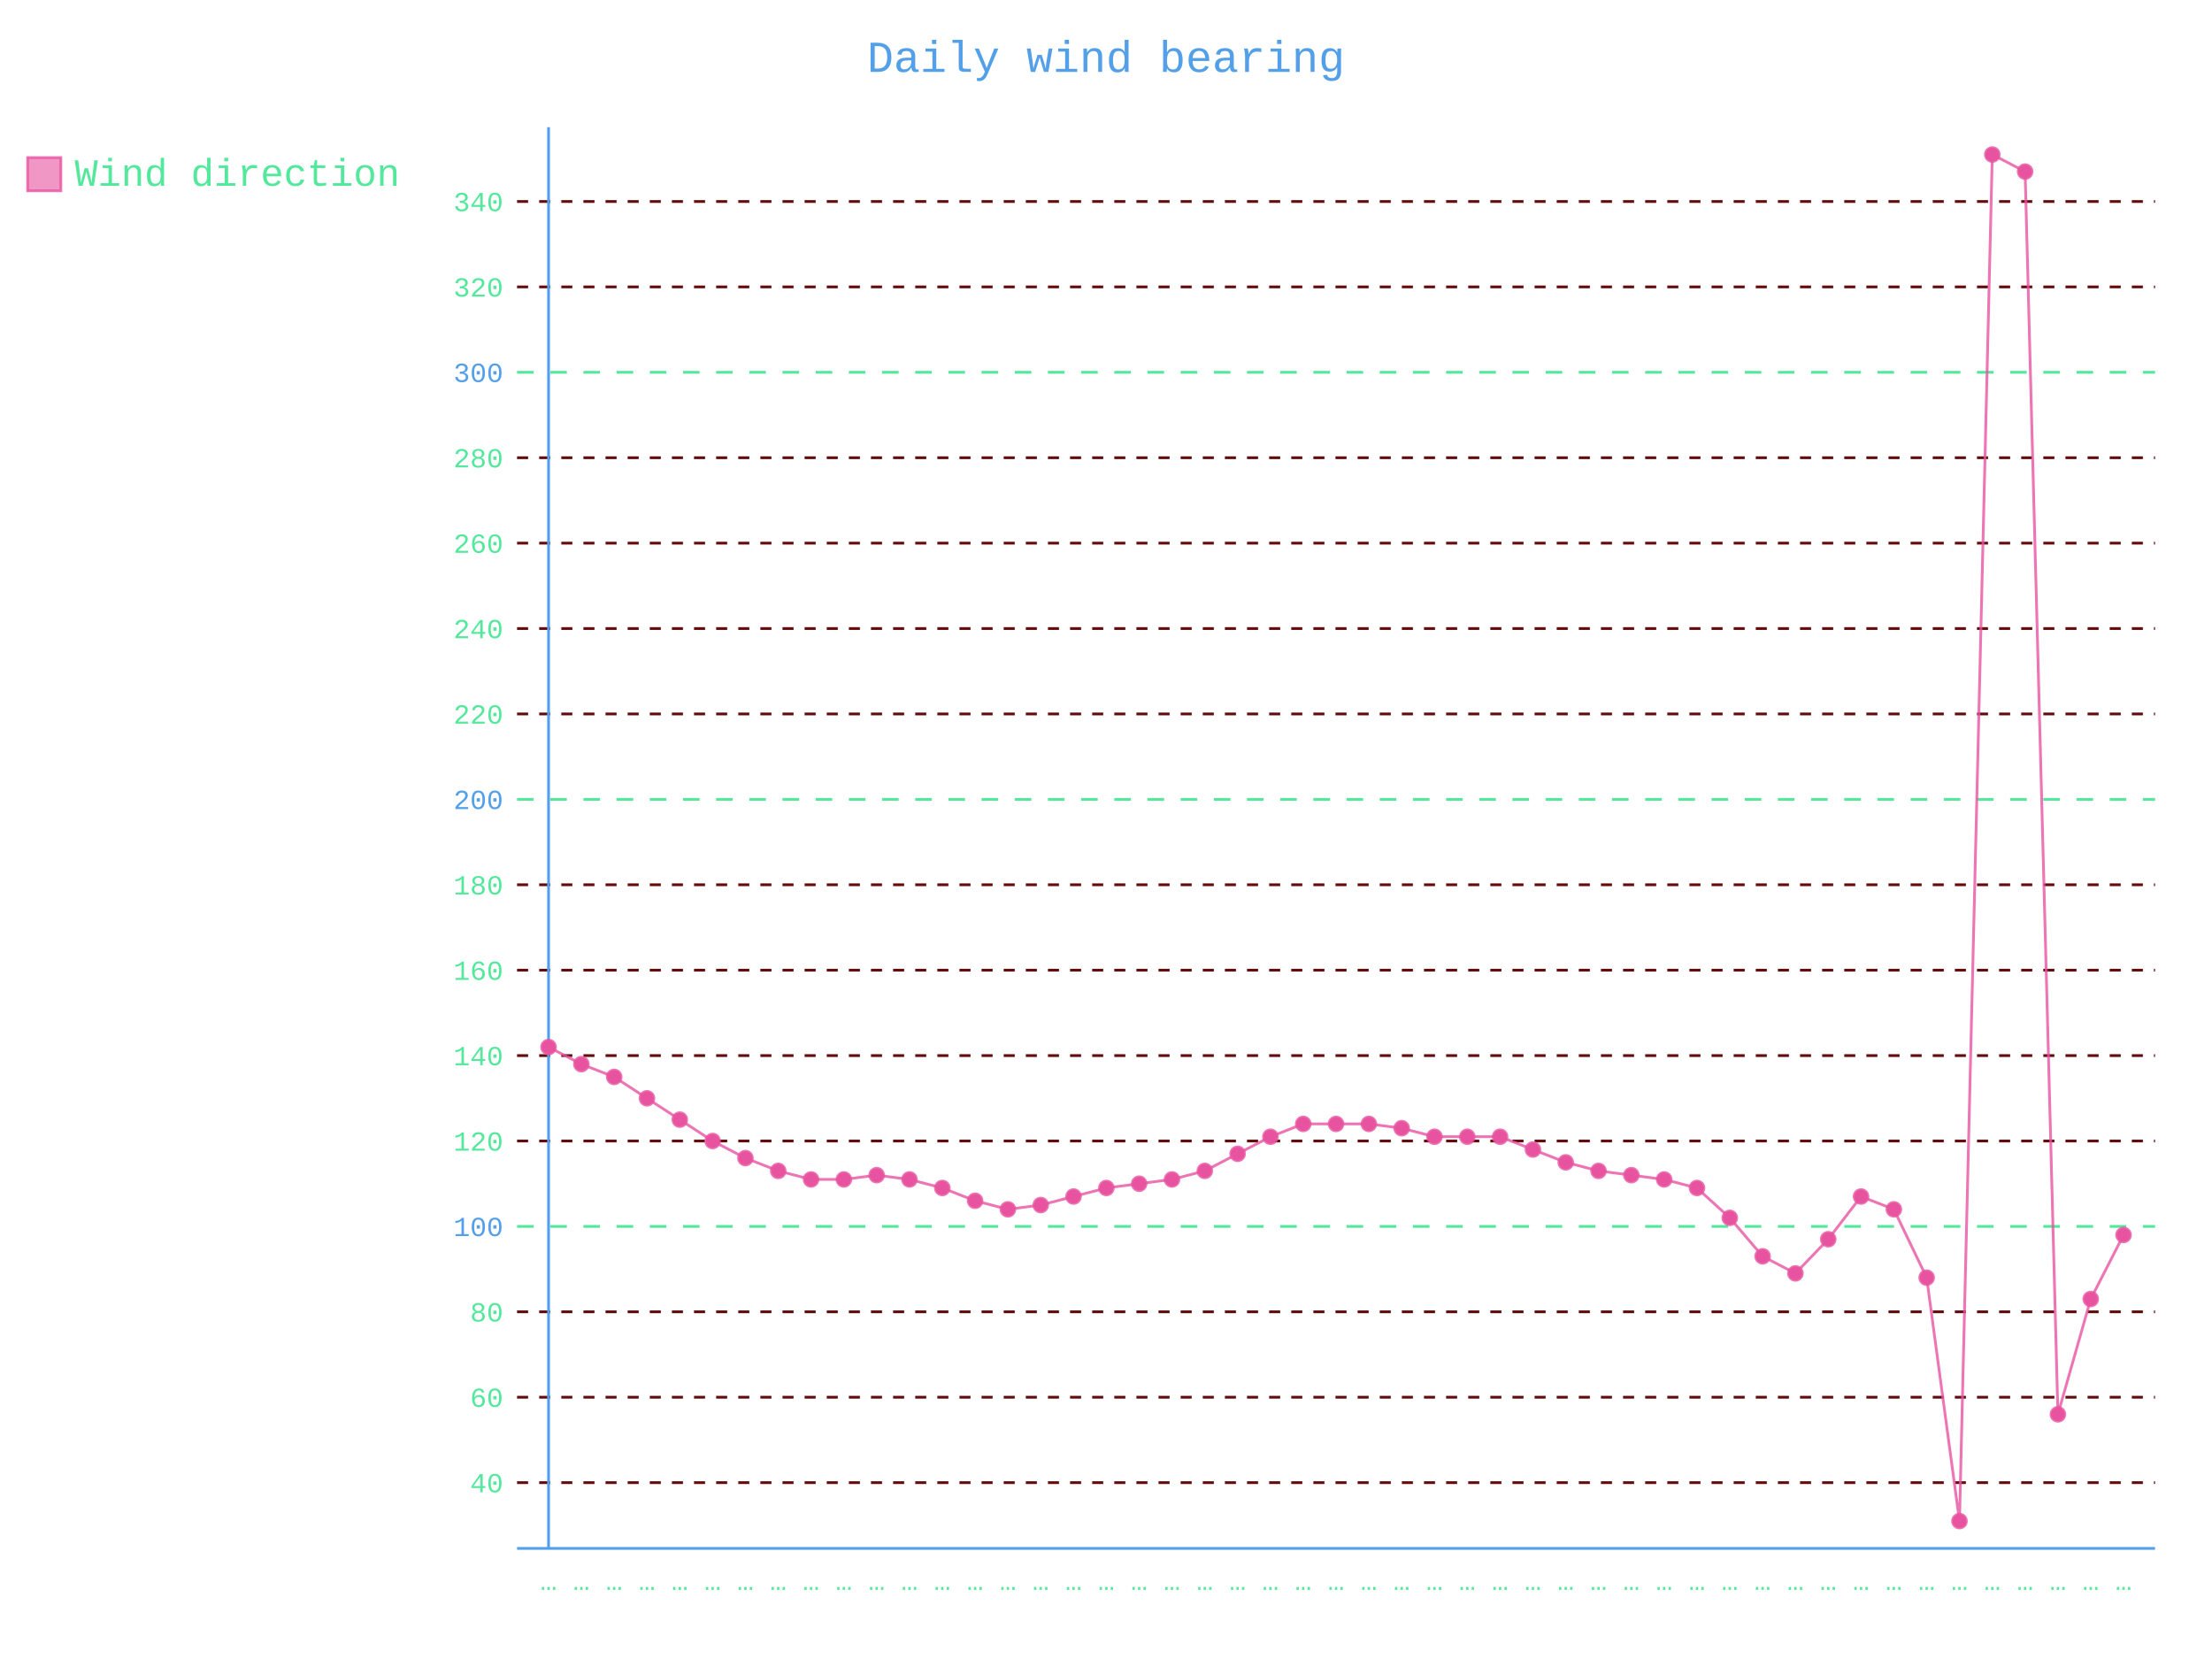
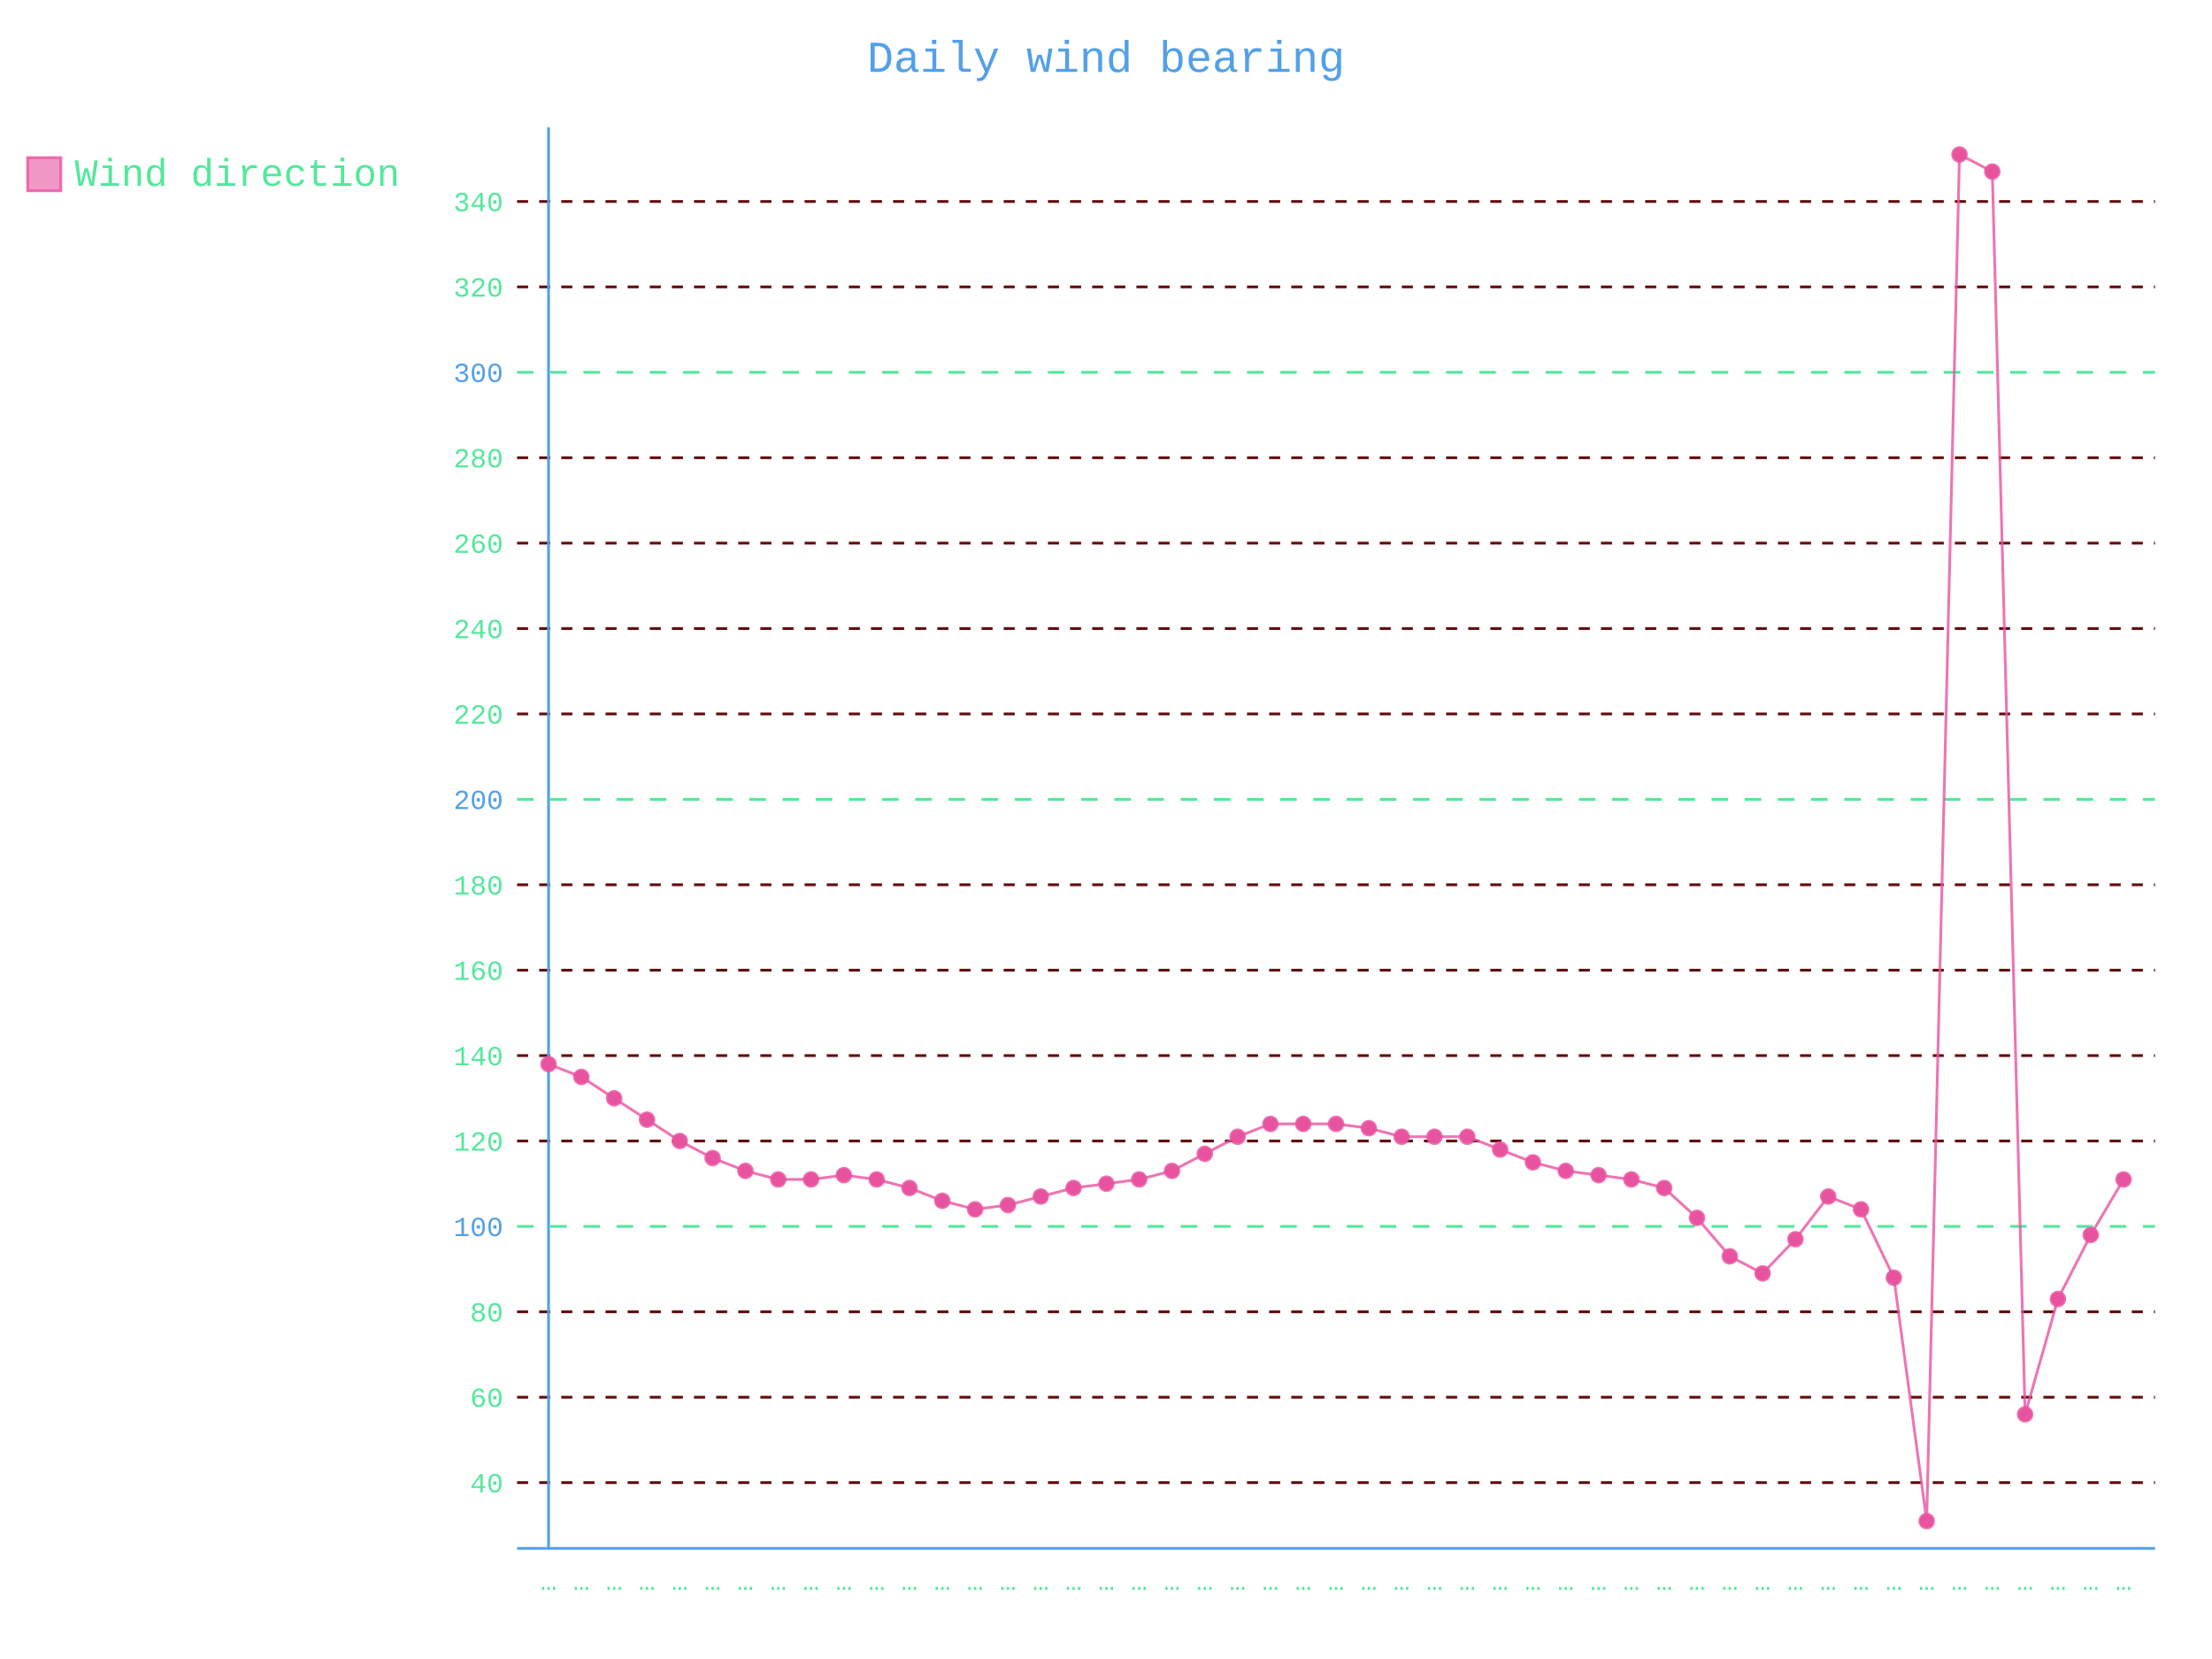
- <svg xmlns="http://www.w3.org/2000/svg" class="pygal-chart" id="chart-7249e255-41be-4371-a0a1-513d4176272e" viewBox="0 0 800 600">
+ <svg xmlns="http://www.w3.org/2000/svg" class="pygal-chart" id="chart-66cb67ce-db7e-47f9-bb53-bf47dfa30914" viewBox="0 0 800 600">
  <defs>
-     <style type="text/css">#chart-7249e255-41be-4371-a0a1-513d4176272e{-webkit-user-select:none;-webkit-font-smoothing:antialiased;font-family:Consolas,"Liberation Mono",Menlo,Courier,monospace}#chart-7249e255-41be-4371-a0a1-513d4176272e .title{font-family:Consolas,"Liberation Mono",Menlo,Courier,monospace;font-size:16px}#chart-7249e255-41be-4371-a0a1-513d4176272e .legends .legend text{font-family:Consolas,"Liberation Mono",Menlo,Courier,monospace;font-size:14px}#chart-7249e255-41be-4371-a0a1-513d4176272e .axis text{font-family:Consolas,"Liberation Mono",Menlo,Courier,monospace;font-size:10px}#chart-7249e255-41be-4371-a0a1-513d4176272e .axis text.major{font-family:Consolas,"Liberation Mono",Menlo,Courier,monospace;font-size:10px}#chart-7249e255-41be-4371-a0a1-513d4176272e .text-overlay text.value{font-family:Consolas,"Liberation Mono",Menlo,Courier,monospace;font-size:16px}#chart-7249e255-41be-4371-a0a1-513d4176272e .text-overlay text.label{font-family:Consolas,"Liberation Mono",Menlo,Courier,monospace;font-size:10px}#chart-7249e255-41be-4371-a0a1-513d4176272e .tooltip{font-family:Consolas,"Liberation Mono",Menlo,Courier,monospace;font-size:14px}#chart-7249e255-41be-4371-a0a1-513d4176272e text.no_data{font-family:Consolas,"Liberation Mono",Menlo,Courier,monospace;font-size:64px}
- #chart-7249e255-41be-4371-a0a1-513d4176272e{background-color:transparent}#chart-7249e255-41be-4371-a0a1-513d4176272e path,#chart-7249e255-41be-4371-a0a1-513d4176272e line,#chart-7249e255-41be-4371-a0a1-513d4176272e rect,#chart-7249e255-41be-4371-a0a1-513d4176272e circle{-webkit-transition:400ms ease-in;-moz-transition:400ms ease-in;transition:400ms ease-in}#chart-7249e255-41be-4371-a0a1-513d4176272e .graph &gt; .background{fill:transparent}#chart-7249e255-41be-4371-a0a1-513d4176272e .plot &gt; .background{fill:transparent}#chart-7249e255-41be-4371-a0a1-513d4176272e .graph{fill:#53E89B}#chart-7249e255-41be-4371-a0a1-513d4176272e text.no_data{fill:#53A0E8}#chart-7249e255-41be-4371-a0a1-513d4176272e .title{fill:#53A0E8}#chart-7249e255-41be-4371-a0a1-513d4176272e .legends .legend text{fill:#53E89B}#chart-7249e255-41be-4371-a0a1-513d4176272e .legends .legend:hover text{fill:#53A0E8}#chart-7249e255-41be-4371-a0a1-513d4176272e .axis .line{stroke:#53A0E8}#chart-7249e255-41be-4371-a0a1-513d4176272e .axis .guide.line{stroke:#630C0D}#chart-7249e255-41be-4371-a0a1-513d4176272e .axis .major.line{stroke:#53E89B}#chart-7249e255-41be-4371-a0a1-513d4176272e .axis text.major{fill:#53A0E8}#chart-7249e255-41be-4371-a0a1-513d4176272e .axis.y .guides:hover .guide.line,#chart-7249e255-41be-4371-a0a1-513d4176272e .line-graph .axis.x .guides:hover .guide.line,#chart-7249e255-41be-4371-a0a1-513d4176272e .stackedline-graph .axis.x .guides:hover .guide.line,#chart-7249e255-41be-4371-a0a1-513d4176272e .xy-graph .axis.x .guides:hover .guide.line{stroke:#53A0E8}#chart-7249e255-41be-4371-a0a1-513d4176272e .axis .guides:hover text{fill:#53A0E8}#chart-7249e255-41be-4371-a0a1-513d4176272e .reactive{fill-opacity:.6;stroke-opacity:.8}#chart-7249e255-41be-4371-a0a1-513d4176272e .ci{stroke:#53E89B}#chart-7249e255-41be-4371-a0a1-513d4176272e .reactive.active,#chart-7249e255-41be-4371-a0a1-513d4176272e .active .reactive{fill-opacity:.9;stroke-opacity:.9;stroke-width:4}#chart-7249e255-41be-4371-a0a1-513d4176272e .ci .reactive.active{stroke-width:1.5}#chart-7249e255-41be-4371-a0a1-513d4176272e .series text{fill:#53A0E8}#chart-7249e255-41be-4371-a0a1-513d4176272e .tooltip rect{fill:transparent;stroke:#53A0E8;-webkit-transition:opacity 400ms ease-in;-moz-transition:opacity 400ms ease-in;transition:opacity 400ms ease-in}#chart-7249e255-41be-4371-a0a1-513d4176272e .tooltip .label{fill:#53E89B}#chart-7249e255-41be-4371-a0a1-513d4176272e .tooltip .label{fill:#53E89B}#chart-7249e255-41be-4371-a0a1-513d4176272e .tooltip .legend{font-size:.8em;fill:#630C0D}#chart-7249e255-41be-4371-a0a1-513d4176272e .tooltip .x_label{font-size:.6em;fill:#53A0E8}#chart-7249e255-41be-4371-a0a1-513d4176272e .tooltip .xlink{font-size:.5em;text-decoration:underline}#chart-7249e255-41be-4371-a0a1-513d4176272e .tooltip .value{font-size:1.5em}#chart-7249e255-41be-4371-a0a1-513d4176272e .bound{font-size:.5em}#chart-7249e255-41be-4371-a0a1-513d4176272e .max-value{font-size:.75em;fill:#630C0D}#chart-7249e255-41be-4371-a0a1-513d4176272e .map-element{fill:transparent;stroke:#630C0D !important}#chart-7249e255-41be-4371-a0a1-513d4176272e .map-element .reactive{fill-opacity:inherit;stroke-opacity:inherit}#chart-7249e255-41be-4371-a0a1-513d4176272e .color-0,#chart-7249e255-41be-4371-a0a1-513d4176272e .color-0 a:visited{stroke:#E853A0;fill:#E853A0}#chart-7249e255-41be-4371-a0a1-513d4176272e .text-overlay .color-0 text{fill:black}
- #chart-7249e255-41be-4371-a0a1-513d4176272e text.no_data{text-anchor:middle}#chart-7249e255-41be-4371-a0a1-513d4176272e .guide.line{fill:none}#chart-7249e255-41be-4371-a0a1-513d4176272e .centered{text-anchor:middle}#chart-7249e255-41be-4371-a0a1-513d4176272e .title{text-anchor:middle}#chart-7249e255-41be-4371-a0a1-513d4176272e .legends .legend text{fill-opacity:1}#chart-7249e255-41be-4371-a0a1-513d4176272e .axis.x text{text-anchor:middle}#chart-7249e255-41be-4371-a0a1-513d4176272e .axis.x:not(.web) text[transform]{text-anchor:start}#chart-7249e255-41be-4371-a0a1-513d4176272e .axis.x:not(.web) text[transform].backwards{text-anchor:end}#chart-7249e255-41be-4371-a0a1-513d4176272e .axis.y text{text-anchor:end}#chart-7249e255-41be-4371-a0a1-513d4176272e .axis.y text[transform].backwards{text-anchor:start}#chart-7249e255-41be-4371-a0a1-513d4176272e .axis.y2 text{text-anchor:start}#chart-7249e255-41be-4371-a0a1-513d4176272e .axis.y2 text[transform].backwards{text-anchor:end}#chart-7249e255-41be-4371-a0a1-513d4176272e .axis .guide.line{stroke-dasharray:4,4}#chart-7249e255-41be-4371-a0a1-513d4176272e .axis .major.guide.line{stroke-dasharray:6,6}#chart-7249e255-41be-4371-a0a1-513d4176272e .horizontal .axis.y .guide.line,#chart-7249e255-41be-4371-a0a1-513d4176272e .horizontal .axis.y2 .guide.line,#chart-7249e255-41be-4371-a0a1-513d4176272e .vertical .axis.x .guide.line{opacity:0}#chart-7249e255-41be-4371-a0a1-513d4176272e .horizontal .axis.always_show .guide.line,#chart-7249e255-41be-4371-a0a1-513d4176272e .vertical .axis.always_show .guide.line{opacity:1 !important}#chart-7249e255-41be-4371-a0a1-513d4176272e .axis.y .guides:hover .guide.line,#chart-7249e255-41be-4371-a0a1-513d4176272e .axis.y2 .guides:hover .guide.line,#chart-7249e255-41be-4371-a0a1-513d4176272e .axis.x .guides:hover .guide.line{opacity:1}#chart-7249e255-41be-4371-a0a1-513d4176272e .axis .guides:hover text{opacity:1}#chart-7249e255-41be-4371-a0a1-513d4176272e .nofill{fill:none}#chart-7249e255-41be-4371-a0a1-513d4176272e .subtle-fill{fill-opacity:.2}#chart-7249e255-41be-4371-a0a1-513d4176272e .dot{stroke-width:1px;fill-opacity:1}#chart-7249e255-41be-4371-a0a1-513d4176272e .dot.active{stroke-width:5px}#chart-7249e255-41be-4371-a0a1-513d4176272e .dot.negative{fill:transparent}#chart-7249e255-41be-4371-a0a1-513d4176272e text,#chart-7249e255-41be-4371-a0a1-513d4176272e tspan{stroke:none !important}#chart-7249e255-41be-4371-a0a1-513d4176272e .series text.active{opacity:1}#chart-7249e255-41be-4371-a0a1-513d4176272e .tooltip rect{fill-opacity:.95;stroke-width:.5}#chart-7249e255-41be-4371-a0a1-513d4176272e .tooltip text{fill-opacity:1}#chart-7249e255-41be-4371-a0a1-513d4176272e .showable{visibility:hidden}#chart-7249e255-41be-4371-a0a1-513d4176272e .showable.shown{visibility:visible}#chart-7249e255-41be-4371-a0a1-513d4176272e .gauge-background{fill:rgba(229,229,229,1);stroke:none}#chart-7249e255-41be-4371-a0a1-513d4176272e .bg-lines{stroke:transparent;stroke-width:2px}</style>
+     <style type="text/css">#chart-66cb67ce-db7e-47f9-bb53-bf47dfa30914{-webkit-user-select:none;-webkit-font-smoothing:antialiased;font-family:Consolas,"Liberation Mono",Menlo,Courier,monospace}#chart-66cb67ce-db7e-47f9-bb53-bf47dfa30914 .title{font-family:Consolas,"Liberation Mono",Menlo,Courier,monospace;font-size:16px}#chart-66cb67ce-db7e-47f9-bb53-bf47dfa30914 .legends .legend text{font-family:Consolas,"Liberation Mono",Menlo,Courier,monospace;font-size:14px}#chart-66cb67ce-db7e-47f9-bb53-bf47dfa30914 .axis text{font-family:Consolas,"Liberation Mono",Menlo,Courier,monospace;font-size:10px}#chart-66cb67ce-db7e-47f9-bb53-bf47dfa30914 .axis text.major{font-family:Consolas,"Liberation Mono",Menlo,Courier,monospace;font-size:10px}#chart-66cb67ce-db7e-47f9-bb53-bf47dfa30914 .text-overlay text.value{font-family:Consolas,"Liberation Mono",Menlo,Courier,monospace;font-size:16px}#chart-66cb67ce-db7e-47f9-bb53-bf47dfa30914 .text-overlay text.label{font-family:Consolas,"Liberation Mono",Menlo,Courier,monospace;font-size:10px}#chart-66cb67ce-db7e-47f9-bb53-bf47dfa30914 .tooltip{font-family:Consolas,"Liberation Mono",Menlo,Courier,monospace;font-size:14px}#chart-66cb67ce-db7e-47f9-bb53-bf47dfa30914 text.no_data{font-family:Consolas,"Liberation Mono",Menlo,Courier,monospace;font-size:64px}
+ #chart-66cb67ce-db7e-47f9-bb53-bf47dfa30914{background-color:transparent}#chart-66cb67ce-db7e-47f9-bb53-bf47dfa30914 path,#chart-66cb67ce-db7e-47f9-bb53-bf47dfa30914 line,#chart-66cb67ce-db7e-47f9-bb53-bf47dfa30914 rect,#chart-66cb67ce-db7e-47f9-bb53-bf47dfa30914 circle{-webkit-transition:400ms ease-in;-moz-transition:400ms ease-in;transition:400ms ease-in}#chart-66cb67ce-db7e-47f9-bb53-bf47dfa30914 .graph &gt; .background{fill:transparent}#chart-66cb67ce-db7e-47f9-bb53-bf47dfa30914 .plot &gt; .background{fill:transparent}#chart-66cb67ce-db7e-47f9-bb53-bf47dfa30914 .graph{fill:#53E89B}#chart-66cb67ce-db7e-47f9-bb53-bf47dfa30914 text.no_data{fill:#53A0E8}#chart-66cb67ce-db7e-47f9-bb53-bf47dfa30914 .title{fill:#53A0E8}#chart-66cb67ce-db7e-47f9-bb53-bf47dfa30914 .legends .legend text{fill:#53E89B}#chart-66cb67ce-db7e-47f9-bb53-bf47dfa30914 .legends .legend:hover text{fill:#53A0E8}#chart-66cb67ce-db7e-47f9-bb53-bf47dfa30914 .axis .line{stroke:#53A0E8}#chart-66cb67ce-db7e-47f9-bb53-bf47dfa30914 .axis .guide.line{stroke:#630C0D}#chart-66cb67ce-db7e-47f9-bb53-bf47dfa30914 .axis .major.line{stroke:#53E89B}#chart-66cb67ce-db7e-47f9-bb53-bf47dfa30914 .axis text.major{fill:#53A0E8}#chart-66cb67ce-db7e-47f9-bb53-bf47dfa30914 .axis.y .guides:hover .guide.line,#chart-66cb67ce-db7e-47f9-bb53-bf47dfa30914 .line-graph .axis.x .guides:hover .guide.line,#chart-66cb67ce-db7e-47f9-bb53-bf47dfa30914 .stackedline-graph .axis.x .guides:hover .guide.line,#chart-66cb67ce-db7e-47f9-bb53-bf47dfa30914 .xy-graph .axis.x .guides:hover .guide.line{stroke:#53A0E8}#chart-66cb67ce-db7e-47f9-bb53-bf47dfa30914 .axis .guides:hover text{fill:#53A0E8}#chart-66cb67ce-db7e-47f9-bb53-bf47dfa30914 .reactive{fill-opacity:.6;stroke-opacity:.8}#chart-66cb67ce-db7e-47f9-bb53-bf47dfa30914 .ci{stroke:#53E89B}#chart-66cb67ce-db7e-47f9-bb53-bf47dfa30914 .reactive.active,#chart-66cb67ce-db7e-47f9-bb53-bf47dfa30914 .active .reactive{fill-opacity:.9;stroke-opacity:.9;stroke-width:4}#chart-66cb67ce-db7e-47f9-bb53-bf47dfa30914 .ci .reactive.active{stroke-width:1.5}#chart-66cb67ce-db7e-47f9-bb53-bf47dfa30914 .series text{fill:#53A0E8}#chart-66cb67ce-db7e-47f9-bb53-bf47dfa30914 .tooltip rect{fill:transparent;stroke:#53A0E8;-webkit-transition:opacity 400ms ease-in;-moz-transition:opacity 400ms ease-in;transition:opacity 400ms ease-in}#chart-66cb67ce-db7e-47f9-bb53-bf47dfa30914 .tooltip .label{fill:#53E89B}#chart-66cb67ce-db7e-47f9-bb53-bf47dfa30914 .tooltip .label{fill:#53E89B}#chart-66cb67ce-db7e-47f9-bb53-bf47dfa30914 .tooltip .legend{font-size:.8em;fill:#630C0D}#chart-66cb67ce-db7e-47f9-bb53-bf47dfa30914 .tooltip .x_label{font-size:.6em;fill:#53A0E8}#chart-66cb67ce-db7e-47f9-bb53-bf47dfa30914 .tooltip .xlink{font-size:.5em;text-decoration:underline}#chart-66cb67ce-db7e-47f9-bb53-bf47dfa30914 .tooltip .value{font-size:1.5em}#chart-66cb67ce-db7e-47f9-bb53-bf47dfa30914 .bound{font-size:.5em}#chart-66cb67ce-db7e-47f9-bb53-bf47dfa30914 .max-value{font-size:.75em;fill:#630C0D}#chart-66cb67ce-db7e-47f9-bb53-bf47dfa30914 .map-element{fill:transparent;stroke:#630C0D !important}#chart-66cb67ce-db7e-47f9-bb53-bf47dfa30914 .map-element .reactive{fill-opacity:inherit;stroke-opacity:inherit}#chart-66cb67ce-db7e-47f9-bb53-bf47dfa30914 .color-0,#chart-66cb67ce-db7e-47f9-bb53-bf47dfa30914 .color-0 a:visited{stroke:#E853A0;fill:#E853A0}#chart-66cb67ce-db7e-47f9-bb53-bf47dfa30914 .text-overlay .color-0 text{fill:black}
+ #chart-66cb67ce-db7e-47f9-bb53-bf47dfa30914 text.no_data{text-anchor:middle}#chart-66cb67ce-db7e-47f9-bb53-bf47dfa30914 .guide.line{fill:none}#chart-66cb67ce-db7e-47f9-bb53-bf47dfa30914 .centered{text-anchor:middle}#chart-66cb67ce-db7e-47f9-bb53-bf47dfa30914 .title{text-anchor:middle}#chart-66cb67ce-db7e-47f9-bb53-bf47dfa30914 .legends .legend text{fill-opacity:1}#chart-66cb67ce-db7e-47f9-bb53-bf47dfa30914 .axis.x text{text-anchor:middle}#chart-66cb67ce-db7e-47f9-bb53-bf47dfa30914 .axis.x:not(.web) text[transform]{text-anchor:start}#chart-66cb67ce-db7e-47f9-bb53-bf47dfa30914 .axis.x:not(.web) text[transform].backwards{text-anchor:end}#chart-66cb67ce-db7e-47f9-bb53-bf47dfa30914 .axis.y text{text-anchor:end}#chart-66cb67ce-db7e-47f9-bb53-bf47dfa30914 .axis.y text[transform].backwards{text-anchor:start}#chart-66cb67ce-db7e-47f9-bb53-bf47dfa30914 .axis.y2 text{text-anchor:start}#chart-66cb67ce-db7e-47f9-bb53-bf47dfa30914 .axis.y2 text[transform].backwards{text-anchor:end}#chart-66cb67ce-db7e-47f9-bb53-bf47dfa30914 .axis .guide.line{stroke-dasharray:4,4}#chart-66cb67ce-db7e-47f9-bb53-bf47dfa30914 .axis .major.guide.line{stroke-dasharray:6,6}#chart-66cb67ce-db7e-47f9-bb53-bf47dfa30914 .horizontal .axis.y .guide.line,#chart-66cb67ce-db7e-47f9-bb53-bf47dfa30914 .horizontal .axis.y2 .guide.line,#chart-66cb67ce-db7e-47f9-bb53-bf47dfa30914 .vertical .axis.x .guide.line{opacity:0}#chart-66cb67ce-db7e-47f9-bb53-bf47dfa30914 .horizontal .axis.always_show .guide.line,#chart-66cb67ce-db7e-47f9-bb53-bf47dfa30914 .vertical .axis.always_show .guide.line{opacity:1 !important}#chart-66cb67ce-db7e-47f9-bb53-bf47dfa30914 .axis.y .guides:hover .guide.line,#chart-66cb67ce-db7e-47f9-bb53-bf47dfa30914 .axis.y2 .guides:hover .guide.line,#chart-66cb67ce-db7e-47f9-bb53-bf47dfa30914 .axis.x .guides:hover .guide.line{opacity:1}#chart-66cb67ce-db7e-47f9-bb53-bf47dfa30914 .axis .guides:hover text{opacity:1}#chart-66cb67ce-db7e-47f9-bb53-bf47dfa30914 .nofill{fill:none}#chart-66cb67ce-db7e-47f9-bb53-bf47dfa30914 .subtle-fill{fill-opacity:.2}#chart-66cb67ce-db7e-47f9-bb53-bf47dfa30914 .dot{stroke-width:1px;fill-opacity:1}#chart-66cb67ce-db7e-47f9-bb53-bf47dfa30914 .dot.active{stroke-width:5px}#chart-66cb67ce-db7e-47f9-bb53-bf47dfa30914 .dot.negative{fill:transparent}#chart-66cb67ce-db7e-47f9-bb53-bf47dfa30914 text,#chart-66cb67ce-db7e-47f9-bb53-bf47dfa30914 tspan{stroke:none !important}#chart-66cb67ce-db7e-47f9-bb53-bf47dfa30914 .series text.active{opacity:1}#chart-66cb67ce-db7e-47f9-bb53-bf47dfa30914 .tooltip rect{fill-opacity:.95;stroke-width:.5}#chart-66cb67ce-db7e-47f9-bb53-bf47dfa30914 .tooltip text{fill-opacity:1}#chart-66cb67ce-db7e-47f9-bb53-bf47dfa30914 .showable{visibility:hidden}#chart-66cb67ce-db7e-47f9-bb53-bf47dfa30914 .showable.shown{visibility:visible}#chart-66cb67ce-db7e-47f9-bb53-bf47dfa30914 .gauge-background{fill:rgba(229,229,229,1);stroke:none}#chart-66cb67ce-db7e-47f9-bb53-bf47dfa30914 .bg-lines{stroke:transparent;stroke-width:2px}</style>
  </defs>
  <g class="graph line-graph vertical">
    <rect class="background" height="600" width="800" x="0" y="0" />
    <g class="plot" transform="translate(187, 46)">
      <rect class="background" height="514" width="592.4" x="0" y="0" />
      <g class="axis y always_show">
        <path class="line" d="M0 514 h592.4" />
        <g class="guides">
          <path class="guide line" d="M0 490.215 h592.4" />
          <text class="" x="-5" y="493.715">40</text>
        </g>
        <g class="guides">
          <path class="guide line" d="M0 459.326 h592.4" />
          <text class="" x="-5" y="462.826">60</text>
        </g>
        <g class="guides">
          <path class="guide line" d="M0 428.436 h592.4" />
          <text class="" x="-5" y="431.936">80</text>
        </g>
        <g class="guides">
          <path class="major guide line" d="M0 397.547 h592.4" />
          <text class="major" x="-5" y="401.047">100</text>
        </g>
        <g class="guides">
          <path class="guide line" d="M0 366.657 h592.4" />
          <text class="" x="-5" y="370.157">120</text>
        </g>
        <g class="guides">
          <path class="guide line" d="M0 335.768 h592.4" />
          <text class="" x="-5" y="339.268">140</text>
        </g>
        <g class="guides">
          <path class="guide line" d="M0 304.879 h592.4" />
          <text class="" x="-5" y="308.379">160</text>
        </g>
        <g class="guides">
          <path class="guide line" d="M0 273.989 h592.4" />
          <text class="" x="-5" y="277.489">180</text>
        </g>
        <g class="guides">
          <path class="major guide line" d="M0 243.1 h592.4" />
          <text class="major" x="-5" y="246.6">200</text>
        </g>
        <g class="guides">
          <path class="guide line" d="M0 212.21 h592.4" />
          <text class="" x="-5" y="215.71">220</text>
        </g>
        <g class="guides">
          <path class="guide line" d="M0 181.321 h592.4" />
          <text class="" x="-5" y="184.821">240</text>
        </g>
        <g class="guides">
          <path class="guide line" d="M0 150.431 h592.4" />
          <text class="" x="-5" y="153.931">260</text>
        </g>
        <g class="guides">
          <path class="guide line" d="M0 119.542 h592.4" />
          <text class="" x="-5" y="123.042">280</text>
        </g>
        <g class="guides">
          <path class="major guide line" d="M0 88.653 h592.4" />
          <text class="major" x="-5" y="92.153">300</text>
        </g>
        <g class="guides">
          <path class="guide line" d="M0 57.763 h592.4" />
          <text class="" x="-5" y="61.263">320</text>
        </g>
        <g class="guides">
          <path class="guide line" d="M0 26.874 h592.4" />
          <text class="" x="-5" y="30.374">340</text>
        </g>
      </g>
      <g class="axis x">
        <g class="guides">
          <path class="line" d="M11.392 0 v514" />
          <text class="" x="11.392" y="529.0">…</text>
        </g>
        <g class="guides">
          <path class="guide line" d="M23.259 0 v514" />
          <text class="" x="23.259" y="529.0">…</text>
        </g>
        <g class="guides">
          <path class="guide line" d="M35.126 0 v514" />
          <text class="" x="35.126" y="529.0">…</text>
        </g>
        <g class="guides">
          <path class="guide line" d="M46.993 0 v514" />
          <text class="" x="46.993" y="529.0">…</text>
        </g>
        <g class="guides">
          <path class="guide line" d="M58.86 0 v514" />
          <text class="" x="58.86" y="529.0">…</text>
        </g>
        <g class="guides">
          <path class="guide line" d="M70.727 0 v514" />
          <text class="" x="70.727" y="529.0">…</text>
        </g>
        <g class="guides">
          <path class="guide line" d="M82.594 0 v514" />
          <text class="" x="82.594" y="529.0">…</text>
        </g>
        <g class="guides">
          <path class="guide line" d="M94.461 0 v514" />
          <text class="" x="94.461" y="529.0">…</text>
        </g>
        <g class="guides">
          <path class="guide line" d="M106.328 0 v514" />
          <text class="" x="106.328" y="529.0">…</text>
        </g>
        <g class="guides">
          <path class="guide line" d="M118.195 0 v514" />
          <text class="" x="118.195" y="529.0">…</text>
        </g>
        <g class="guides">
          <path class="guide line" d="M130.062 0 v514" />
          <text class="" x="130.062" y="529.0">…</text>
        </g>
        <g class="guides">
          <path class="guide line" d="M141.929 0 v514" />
          <text class="" x="141.929" y="529.0">…</text>
        </g>
        <g class="guides">
          <path class="guide line" d="M153.796 0 v514" />
          <text class="" x="153.796" y="529.0">…</text>
        </g>
        <g class="guides">
          <path class="guide line" d="M165.663 0 v514" />
          <text class="" x="165.663" y="529.0">…</text>
        </g>
        <g class="guides">
          <path class="guide line" d="M177.53 0 v514" />
          <text class="" x="177.53" y="529.0">…</text>
        </g>
        <g class="guides">
          <path class="guide line" d="M189.397 0 v514" />
          <text class="" x="189.397" y="529.0">…</text>
        </g>
        <g class="guides">
          <path class="guide line" d="M201.264 0 v514" />
          <text class="" x="201.264" y="529.0">…</text>
        </g>
        <g class="guides">
          <path class="guide line" d="M213.131 0 v514" />
          <text class="" x="213.131" y="529.0">…</text>
        </g>
        <g class="guides">
          <path class="guide line" d="M224.998 0 v514" />
          <text class="" x="224.998" y="529.0">…</text>
        </g>
        <g class="guides">
          <path class="guide line" d="M236.865 0 v514" />
          <text class="" x="236.865" y="529.0">…</text>
        </g>
        <g class="guides">
          <path class="guide line" d="M248.732 0 v514" />
          <text class="" x="248.732" y="529.0">…</text>
        </g>
        <g class="guides">
          <path class="guide line" d="M260.599 0 v514" />
          <text class="" x="260.599" y="529.0">…</text>
        </g>
        <g class="guides">
          <path class="guide line" d="M272.466 0 v514" />
          <text class="" x="272.466" y="529.0">…</text>
        </g>
        <g class="guides">
          <path class="guide line" d="M284.333 0 v514" />
          <text class="" x="284.333" y="529.0">…</text>
        </g>
        <g class="guides">
          <path class="guide line" d="M296.2 0 v514" />
          <text class="" x="296.2" y="529.0">…</text>
        </g>
        <g class="guides">
          <path class="guide line" d="M308.067 0 v514" />
          <text class="" x="308.067" y="529.0">…</text>
        </g>
        <g class="guides">
          <path class="guide line" d="M319.934 0 v514" />
          <text class="" x="319.934" y="529.0">…</text>
        </g>
        <g class="guides">
          <path class="guide line" d="M331.801 0 v514" />
          <text class="" x="331.801" y="529.0">…</text>
        </g>
        <g class="guides">
          <path class="guide line" d="M343.668 0 v514" />
          <text class="" x="343.668" y="529.0">…</text>
        </g>
        <g class="guides">
          <path class="guide line" d="M355.535 0 v514" />
          <text class="" x="355.535" y="529.0">…</text>
        </g>
        <g class="guides">
          <path class="guide line" d="M367.402 0 v514" />
          <text class="" x="367.402" y="529.0">…</text>
        </g>
        <g class="guides">
          <path class="guide line" d="M379.269 0 v514" />
          <text class="" x="379.269" y="529.0">…</text>
        </g>
        <g class="guides">
          <path class="guide line" d="M391.136 0 v514" />
          <text class="" x="391.136" y="529.0">…</text>
        </g>
        <g class="guides">
          <path class="guide line" d="M403.003 0 v514" />
          <text class="" x="403.003" y="529.0">…</text>
        </g>
        <g class="guides">
          <path class="guide line" d="M414.87 0 v514" />
          <text class="" x="414.87" y="529.0">…</text>
        </g>
        <g class="guides">
          <path class="guide line" d="M426.737 0 v514" />
          <text class="" x="426.737" y="529.0">…</text>
        </g>
        <g class="guides">
          <path class="guide line" d="M438.604 0 v514" />
          <text class="" x="438.604" y="529.0">…</text>
        </g>
        <g class="guides">
          <path class="guide line" d="M450.471 0 v514" />
          <text class="" x="450.471" y="529.0">…</text>
        </g>
        <g class="guides">
          <path class="guide line" d="M462.338 0 v514" />
          <text class="" x="462.338" y="529.0">…</text>
        </g>
        <g class="guides">
          <path class="guide line" d="M474.205 0 v514" />
          <text class="" x="474.205" y="529.0">…</text>
        </g>
        <g class="guides">
          <path class="guide line" d="M486.072 0 v514" />
          <text class="" x="486.072" y="529.0">…</text>
        </g>
        <g class="guides">
          <path class="guide line" d="M497.939 0 v514" />
          <text class="" x="497.939" y="529.0">…</text>
        </g>
        <g class="guides">
          <path class="guide line" d="M509.806 0 v514" />
          <text class="" x="509.806" y="529.0">…</text>
        </g>
        <g class="guides">
          <path class="guide line" d="M521.673 0 v514" />
          <text class="" x="521.673" y="529.0">…</text>
        </g>
        <g class="guides">
          <path class="guide line" d="M533.54 0 v514" />
          <text class="" x="533.54" y="529.0">…</text>
        </g>
        <g class="guides">
          <path class="guide line" d="M545.407 0 v514" />
          <text class="" x="545.407" y="529.0">…</text>
        </g>
        <g class="guides">
          <path class="guide line" d="M557.274 0 v514" />
          <text class="" x="557.274" y="529.0">…</text>
        </g>
        <g class="guides">
          <path class="guide line" d="M569.141 0 v514" />
          <text class="" x="569.141" y="529.0">…</text>
        </g>
        <g class="guides">
          <path class="guide line" d="M581.008 0 v514" />
          <text class="" x="581.008" y="529.0">…</text>
        </g>
      </g>
      <g class="series serie-0 color-0">
-         <path class="line reactive nofill" d="M11.392 332.679 L23.259 338.857 35.126 343.49 46.993 351.213 58.86 358.935 70.727 366.657 82.594 372.835 94.461 377.469 106.328 380.558 118.195 380.558 130.062 379.013 141.929 380.558 153.796 383.647 165.663 388.28 177.53 391.369 189.397 389.825 201.264 386.736 213.131 383.647 224.998 382.102 236.865 380.558 248.732 377.469 260.599 371.291 272.466 365.113 284.333 360.48 296.2 360.48 308.067 360.48 319.934 362.024 331.801 365.113 343.668 365.113 355.535 365.113 367.402 369.746 379.269 374.38 391.136 377.469 403.003 379.013 414.87 380.558 426.737 383.647 438.604 394.458 450.471 408.358 462.338 414.536 474.205 402.18 486.072 386.736 497.939 391.369 509.806 416.081 521.673 504.115 533.54 9.885 545.407 16.062 557.274 465.504 569.141 423.803 581.008 400.636" />
+         <path class="line reactive nofill" d="M11.392 338.857 L23.259 343.49 35.126 351.213 46.993 358.935 58.86 366.657 70.727 372.835 82.594 377.469 94.461 380.558 106.328 380.558 118.195 379.013 130.062 380.558 141.929 383.647 153.796 388.28 165.663 391.369 177.53 389.825 189.397 386.736 201.264 383.647 213.131 382.102 224.998 380.558 236.865 377.469 248.732 371.291 260.599 365.113 272.466 360.48 284.333 360.48 296.2 360.48 308.067 362.024 319.934 365.113 331.801 365.113 343.668 365.113 355.535 369.746 367.402 374.38 379.269 377.469 391.136 379.013 403.003 380.558 414.87 383.647 426.737 394.458 438.604 408.358 450.471 414.536 462.338 402.18 474.205 386.736 486.072 391.369 497.939 416.081 509.806 504.115 521.673 9.885 533.54 16.062 545.407 465.504 557.274 423.803 569.141 400.636 581.008 380.558" />
      </g>
    </g>
    <g class="titles">
      <text class="title plot_title" x="400.0" y="26">Daily wind bearing</text>
    </g>
    <g class="plot overlay" transform="translate(187, 46)">
      <g class="series serie-0 color-0">
        <g class="dots">
-           <circle class="dot reactive tooltip-trigger" cx="11.392" cy="332.679" r="2.5" />
-         </g>
-         <g class="dots">
-           <circle class="dot reactive tooltip-trigger" cx="23.259" cy="338.857" r="2.5" />
-         </g>
-         <g class="dots">
-           <circle class="dot reactive tooltip-trigger" cx="35.126" cy="343.49" r="2.5" />
-         </g>
-         <g class="dots">
-           <circle class="dot reactive tooltip-trigger" cx="46.993" cy="351.213" r="2.5" />
-         </g>
-         <g class="dots">
-           <circle class="dot reactive tooltip-trigger" cx="58.86" cy="358.935" r="2.5" />
-         </g>
-         <g class="dots">
-           <circle class="dot reactive tooltip-trigger" cx="70.727" cy="366.657" r="2.5" />
-         </g>
-         <g class="dots">
-           <circle class="dot reactive tooltip-trigger" cx="82.594" cy="372.835" r="2.5" />
-         </g>
-         <g class="dots">
-           <circle class="dot reactive tooltip-trigger" cx="94.461" cy="377.469" r="2.5" />
+           <circle class="dot reactive tooltip-trigger" cx="11.392" cy="338.857" r="2.5" />
+         </g>
+         <g class="dots">
+           <circle class="dot reactive tooltip-trigger" cx="23.259" cy="343.49" r="2.5" />
+         </g>
+         <g class="dots">
+           <circle class="dot reactive tooltip-trigger" cx="35.126" cy="351.213" r="2.5" />
+         </g>
+         <g class="dots">
+           <circle class="dot reactive tooltip-trigger" cx="46.993" cy="358.935" r="2.5" />
+         </g>
+         <g class="dots">
+           <circle class="dot reactive tooltip-trigger" cx="58.86" cy="366.657" r="2.5" />
+         </g>
+         <g class="dots">
+           <circle class="dot reactive tooltip-trigger" cx="70.727" cy="372.835" r="2.5" />
+         </g>
+         <g class="dots">
+           <circle class="dot reactive tooltip-trigger" cx="82.594" cy="377.469" r="2.5" />
+         </g>
+         <g class="dots">
+           <circle class="dot reactive tooltip-trigger" cx="94.461" cy="380.558" r="2.5" />
        </g>
        <g class="dots">
          <circle class="dot reactive tooltip-trigger" cx="106.328" cy="380.558" r="2.5" />
        </g>
        <g class="dots">
-           <circle class="dot reactive tooltip-trigger" cx="118.195" cy="380.558" r="2.5" />
-         </g>
-         <g class="dots">
-           <circle class="dot reactive tooltip-trigger" cx="130.062" cy="379.013" r="2.5" />
-         </g>
-         <g class="dots">
-           <circle class="dot reactive tooltip-trigger" cx="141.929" cy="380.558" r="2.5" />
-         </g>
-         <g class="dots">
-           <circle class="dot reactive tooltip-trigger" cx="153.796" cy="383.647" r="2.5" />
-         </g>
-         <g class="dots">
-           <circle class="dot reactive tooltip-trigger" cx="165.663" cy="388.28" r="2.5" />
-         </g>
-         <g class="dots">
-           <circle class="dot reactive tooltip-trigger" cx="177.53" cy="391.369" r="2.5" />
-         </g>
-         <g class="dots">
-           <circle class="dot reactive tooltip-trigger" cx="189.397" cy="389.825" r="2.5" />
-         </g>
-         <g class="dots">
-           <circle class="dot reactive tooltip-trigger" cx="201.264" cy="386.736" r="2.5" />
-         </g>
-         <g class="dots">
-           <circle class="dot reactive tooltip-trigger" cx="213.131" cy="383.647" r="2.5" />
-         </g>
-         <g class="dots">
-           <circle class="dot reactive tooltip-trigger" cx="224.998" cy="382.102" r="2.5" />
-         </g>
-         <g class="dots">
-           <circle class="dot reactive tooltip-trigger" cx="236.865" cy="380.558" r="2.5" />
-         </g>
-         <g class="dots">
-           <circle class="dot reactive tooltip-trigger" cx="248.732" cy="377.469" r="2.5" />
-         </g>
-         <g class="dots">
-           <circle class="dot reactive tooltip-trigger" cx="260.599" cy="371.291" r="2.5" />
-         </g>
-         <g class="dots">
-           <circle class="dot reactive tooltip-trigger" cx="272.466" cy="365.113" r="2.5" />
+           <circle class="dot reactive tooltip-trigger" cx="118.195" cy="379.013" r="2.5" />
+         </g>
+         <g class="dots">
+           <circle class="dot reactive tooltip-trigger" cx="130.062" cy="380.558" r="2.5" />
+         </g>
+         <g class="dots">
+           <circle class="dot reactive tooltip-trigger" cx="141.929" cy="383.647" r="2.5" />
+         </g>
+         <g class="dots">
+           <circle class="dot reactive tooltip-trigger" cx="153.796" cy="388.28" r="2.5" />
+         </g>
+         <g class="dots">
+           <circle class="dot reactive tooltip-trigger" cx="165.663" cy="391.369" r="2.5" />
+         </g>
+         <g class="dots">
+           <circle class="dot reactive tooltip-trigger" cx="177.53" cy="389.825" r="2.5" />
+         </g>
+         <g class="dots">
+           <circle class="dot reactive tooltip-trigger" cx="189.397" cy="386.736" r="2.5" />
+         </g>
+         <g class="dots">
+           <circle class="dot reactive tooltip-trigger" cx="201.264" cy="383.647" r="2.5" />
+         </g>
+         <g class="dots">
+           <circle class="dot reactive tooltip-trigger" cx="213.131" cy="382.102" r="2.5" />
+         </g>
+         <g class="dots">
+           <circle class="dot reactive tooltip-trigger" cx="224.998" cy="380.558" r="2.5" />
+         </g>
+         <g class="dots">
+           <circle class="dot reactive tooltip-trigger" cx="236.865" cy="377.469" r="2.5" />
+         </g>
+         <g class="dots">
+           <circle class="dot reactive tooltip-trigger" cx="248.732" cy="371.291" r="2.5" />
+         </g>
+         <g class="dots">
+           <circle class="dot reactive tooltip-trigger" cx="260.599" cy="365.113" r="2.5" />
+         </g>
+         <g class="dots">
+           <circle class="dot reactive tooltip-trigger" cx="272.466" cy="360.48" r="2.5" />
        </g>
        <g class="dots">
          <circle class="dot reactive tooltip-trigger" cx="284.333" cy="360.48" r="2.5" />
        </g>
        <g class="dots">
          <circle class="dot reactive tooltip-trigger" cx="296.2" cy="360.48" r="2.5" />
        </g>
        <g class="dots">
-           <circle class="dot reactive tooltip-trigger" cx="308.067" cy="360.48" r="2.5" />
-         </g>
-         <g class="dots">
-           <circle class="dot reactive tooltip-trigger" cx="319.934" cy="362.024" r="2.5" />
+           <circle class="dot reactive tooltip-trigger" cx="308.067" cy="362.024" r="2.5" />
+         </g>
+         <g class="dots">
+           <circle class="dot reactive tooltip-trigger" cx="319.934" cy="365.113" r="2.5" />
        </g>
        <g class="dots">
          <circle class="dot reactive tooltip-trigger" cx="331.801" cy="365.113" r="2.5" />
        </g>
        <g class="dots">
          <circle class="dot reactive tooltip-trigger" cx="343.668" cy="365.113" r="2.5" />
        </g>
        <g class="dots">
-           <circle class="dot reactive tooltip-trigger" cx="355.535" cy="365.113" r="2.5" />
-         </g>
-         <g class="dots">
-           <circle class="dot reactive tooltip-trigger" cx="367.402" cy="369.746" r="2.5" />
-         </g>
-         <g class="dots">
-           <circle class="dot reactive tooltip-trigger" cx="379.269" cy="374.38" r="2.5" />
-         </g>
-         <g class="dots">
-           <circle class="dot reactive tooltip-trigger" cx="391.136" cy="377.469" r="2.5" />
-         </g>
-         <g class="dots">
-           <circle class="dot reactive tooltip-trigger" cx="403.003" cy="379.013" r="2.5" />
-         </g>
-         <g class="dots">
-           <circle class="dot reactive tooltip-trigger" cx="414.87" cy="380.558" r="2.5" />
-         </g>
-         <g class="dots">
-           <circle class="dot reactive tooltip-trigger" cx="426.737" cy="383.647" r="2.5" />
-         </g>
-         <g class="dots">
-           <circle class="dot reactive tooltip-trigger" cx="438.604" cy="394.458" r="2.5" />
-         </g>
-         <g class="dots">
-           <circle class="dot reactive tooltip-trigger" cx="450.471" cy="408.358" r="2.5" />
-         </g>
-         <g class="dots">
-           <circle class="dot reactive tooltip-trigger" cx="462.338" cy="414.536" r="2.5" />
-         </g>
-         <g class="dots">
-           <circle class="dot reactive tooltip-trigger" cx="474.205" cy="402.18" r="2.5" />
-         </g>
-         <g class="dots">
-           <circle class="dot reactive tooltip-trigger" cx="486.072" cy="386.736" r="2.5" />
-         </g>
-         <g class="dots">
-           <circle class="dot reactive tooltip-trigger" cx="497.939" cy="391.369" r="2.5" />
-         </g>
-         <g class="dots">
-           <circle class="dot reactive tooltip-trigger" cx="509.806" cy="416.081" r="2.5" />
-         </g>
-         <g class="dots">
-           <circle class="dot reactive tooltip-trigger" cx="521.673" cy="504.115" r="2.5" />
-         </g>
-         <g class="dots">
-           <circle class="dot reactive tooltip-trigger" cx="533.54" cy="9.885" r="2.5" />
-         </g>
-         <g class="dots">
-           <circle class="dot reactive tooltip-trigger" cx="545.407" cy="16.062" r="2.5" />
-         </g>
-         <g class="dots">
-           <circle class="dot reactive tooltip-trigger" cx="557.274" cy="465.504" r="2.5" />
-         </g>
-         <g class="dots">
-           <circle class="dot reactive tooltip-trigger" cx="569.141" cy="423.803" r="2.5" />
-         </g>
-         <g class="dots">
-           <circle class="dot reactive tooltip-trigger" cx="581.008" cy="400.636" r="2.5" />
+           <circle class="dot reactive tooltip-trigger" cx="355.535" cy="369.746" r="2.5" />
+         </g>
+         <g class="dots">
+           <circle class="dot reactive tooltip-trigger" cx="367.402" cy="374.38" r="2.5" />
+         </g>
+         <g class="dots">
+           <circle class="dot reactive tooltip-trigger" cx="379.269" cy="377.469" r="2.5" />
+         </g>
+         <g class="dots">
+           <circle class="dot reactive tooltip-trigger" cx="391.136" cy="379.013" r="2.5" />
+         </g>
+         <g class="dots">
+           <circle class="dot reactive tooltip-trigger" cx="403.003" cy="380.558" r="2.5" />
+         </g>
+         <g class="dots">
+           <circle class="dot reactive tooltip-trigger" cx="414.87" cy="383.647" r="2.5" />
+         </g>
+         <g class="dots">
+           <circle class="dot reactive tooltip-trigger" cx="426.737" cy="394.458" r="2.5" />
+         </g>
+         <g class="dots">
+           <circle class="dot reactive tooltip-trigger" cx="438.604" cy="408.358" r="2.5" />
+         </g>
+         <g class="dots">
+           <circle class="dot reactive tooltip-trigger" cx="450.471" cy="414.536" r="2.5" />
+         </g>
+         <g class="dots">
+           <circle class="dot reactive tooltip-trigger" cx="462.338" cy="402.18" r="2.5" />
+         </g>
+         <g class="dots">
+           <circle class="dot reactive tooltip-trigger" cx="474.205" cy="386.736" r="2.5" />
+         </g>
+         <g class="dots">
+           <circle class="dot reactive tooltip-trigger" cx="486.072" cy="391.369" r="2.5" />
+         </g>
+         <g class="dots">
+           <circle class="dot reactive tooltip-trigger" cx="497.939" cy="416.081" r="2.5" />
+         </g>
+         <g class="dots">
+           <circle class="dot reactive tooltip-trigger" cx="509.806" cy="504.115" r="2.5" />
+         </g>
+         <g class="dots">
+           <circle class="dot reactive tooltip-trigger" cx="521.673" cy="9.885" r="2.5" />
+         </g>
+         <g class="dots">
+           <circle class="dot reactive tooltip-trigger" cx="533.54" cy="16.062" r="2.5" />
+         </g>
+         <g class="dots">
+           <circle class="dot reactive tooltip-trigger" cx="545.407" cy="465.504" r="2.5" />
+         </g>
+         <g class="dots">
+           <circle class="dot reactive tooltip-trigger" cx="557.274" cy="423.803" r="2.5" />
+         </g>
+         <g class="dots">
+           <circle class="dot reactive tooltip-trigger" cx="569.141" cy="400.636" r="2.5" />
+         </g>
+         <g class="dots">
+           <circle class="dot reactive tooltip-trigger" cx="581.008" cy="380.558" r="2.5" />
        </g>
      </g>
    </g>
    <g class="plot text-overlay" transform="translate(187, 46)">
      <g class="series serie-0 color-0" />
    </g>
    <g class="plot tooltip-overlay" transform="translate(187, 46)">
      <g class="tooltip" style="opacity: 0" transform="translate(0 0)">
        <rect class="tooltip-box" height="0" rx="0" ry="0" width="0" />
        <g class="text" />
      </g>
    </g>
    <g class="legends" transform="translate(10, 56)">
      <g class="legend reactive activate-serie" id="activate-serie-0">
        <rect class="color-0 reactive" height="12" width="12" x="0.0" y="1.0" />
        <text x="17.0" y="11.2">Wind direction</text>
      </g>
    </g>
    <g class="legends" transform="translate(790, 56)" />
  </g>
</svg>
